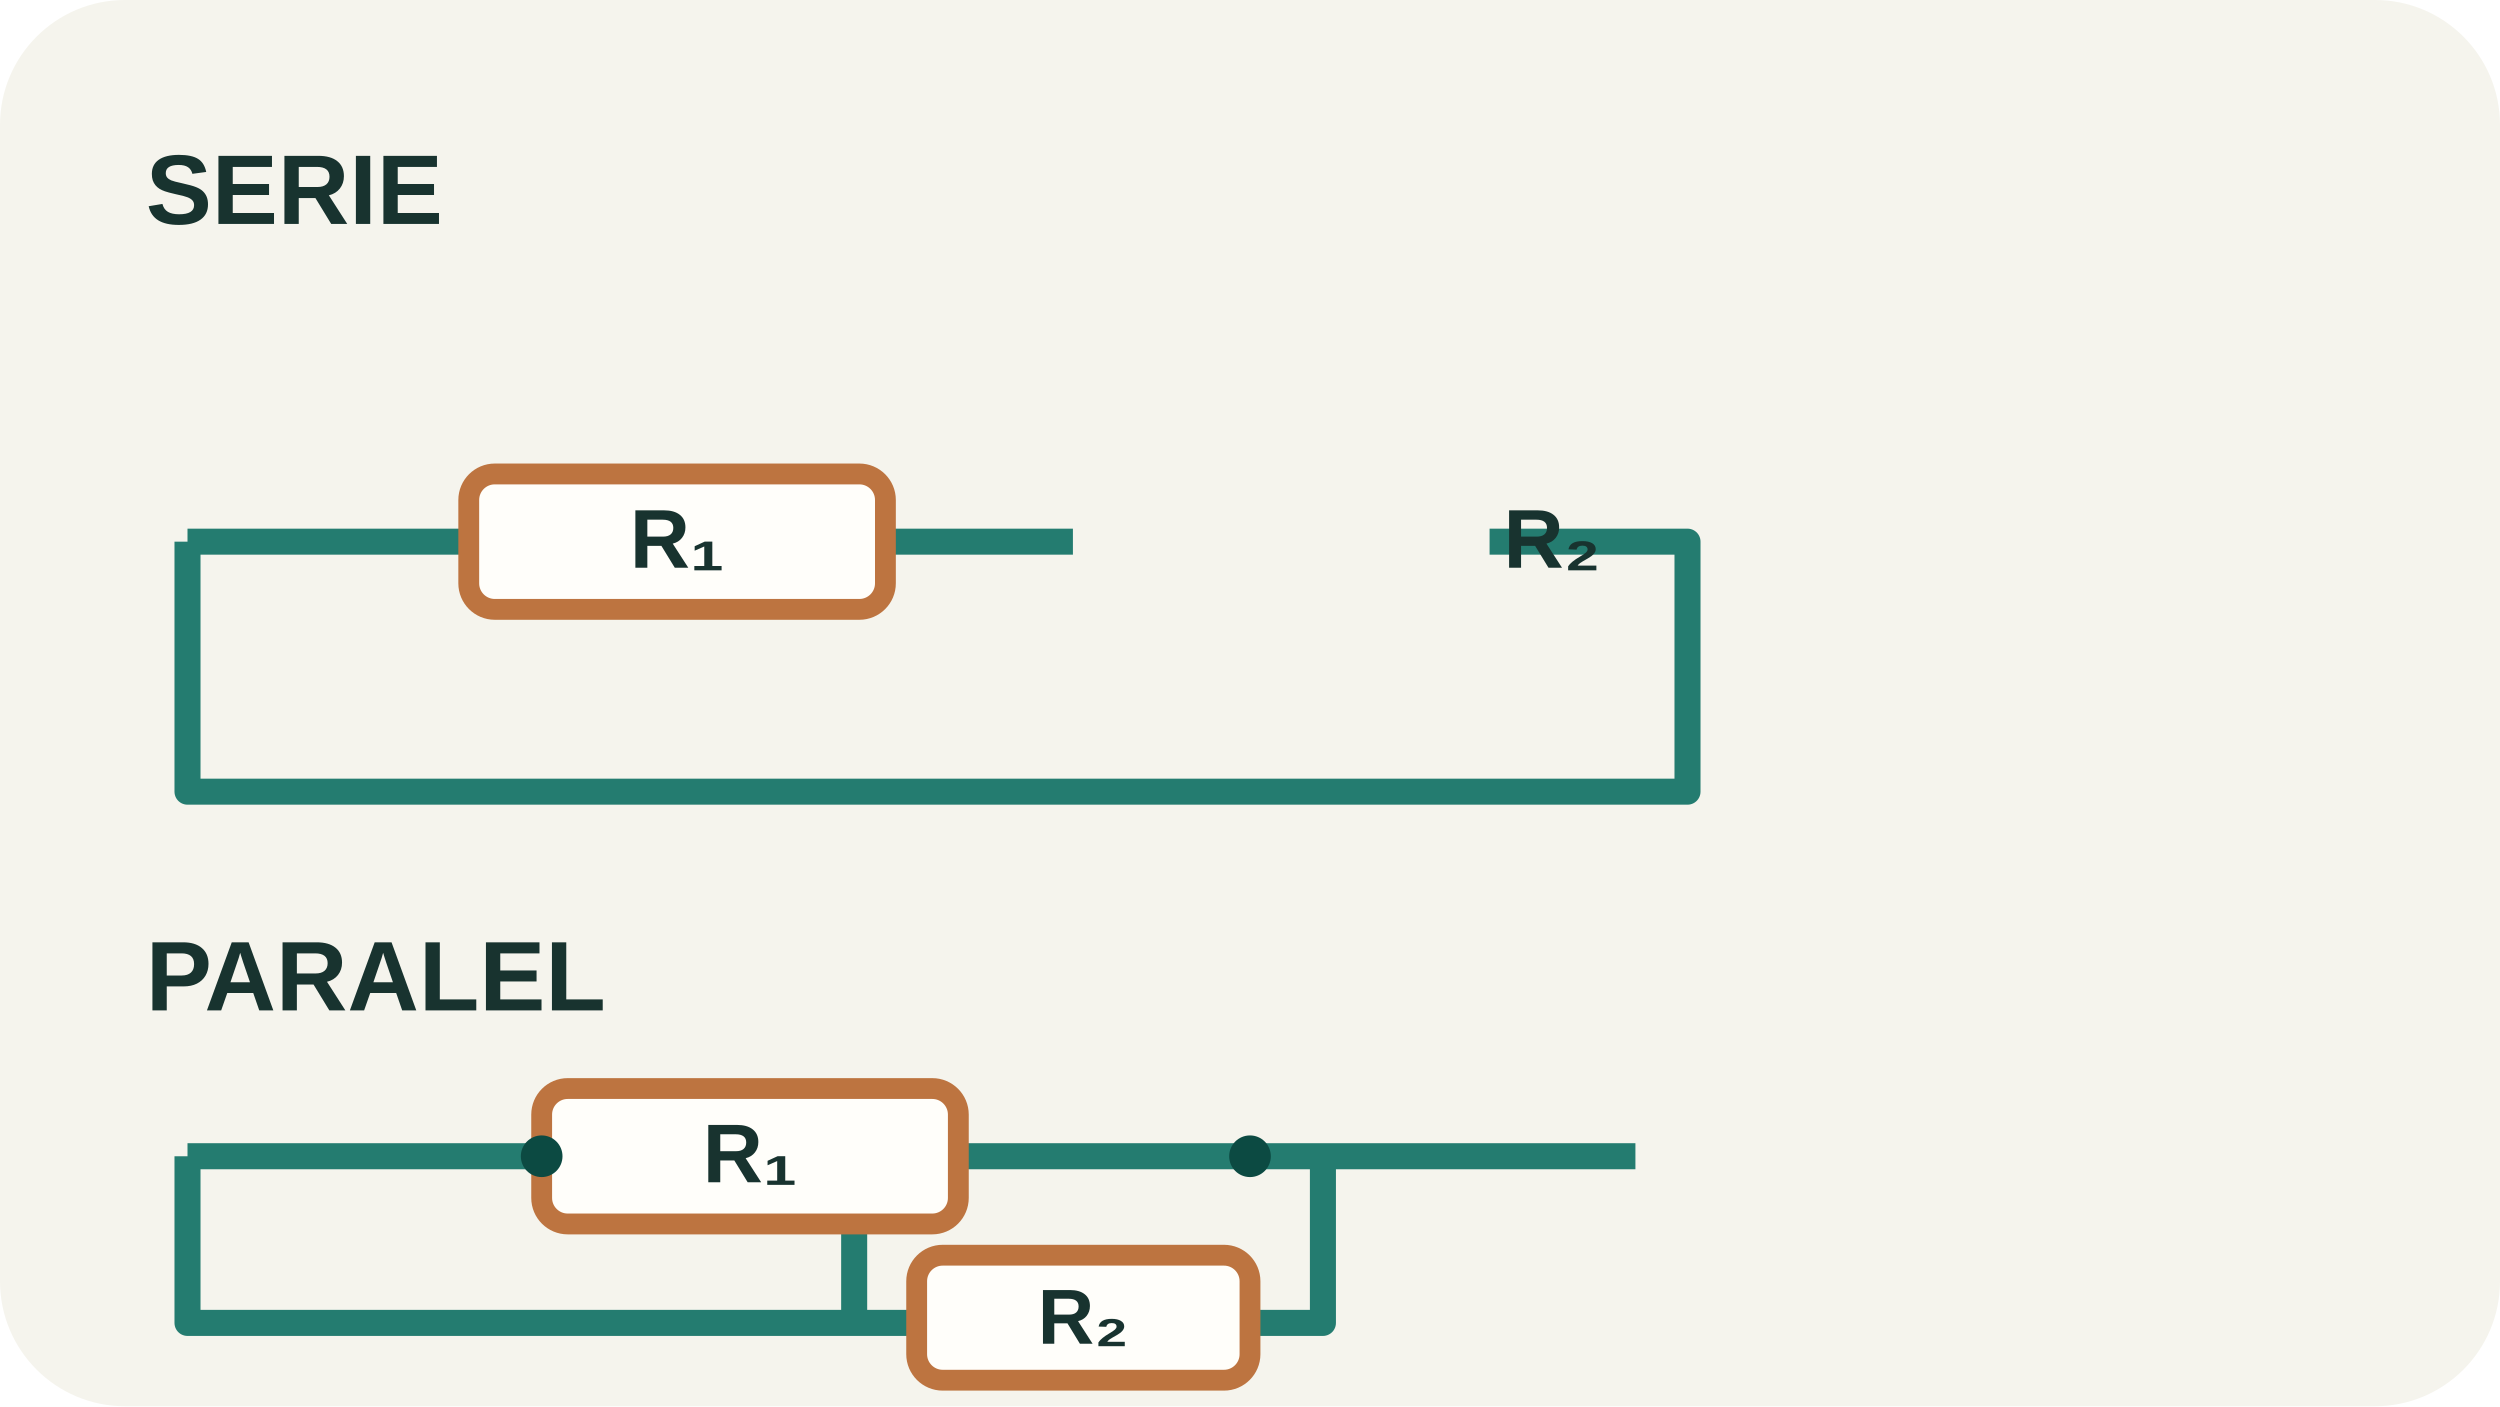
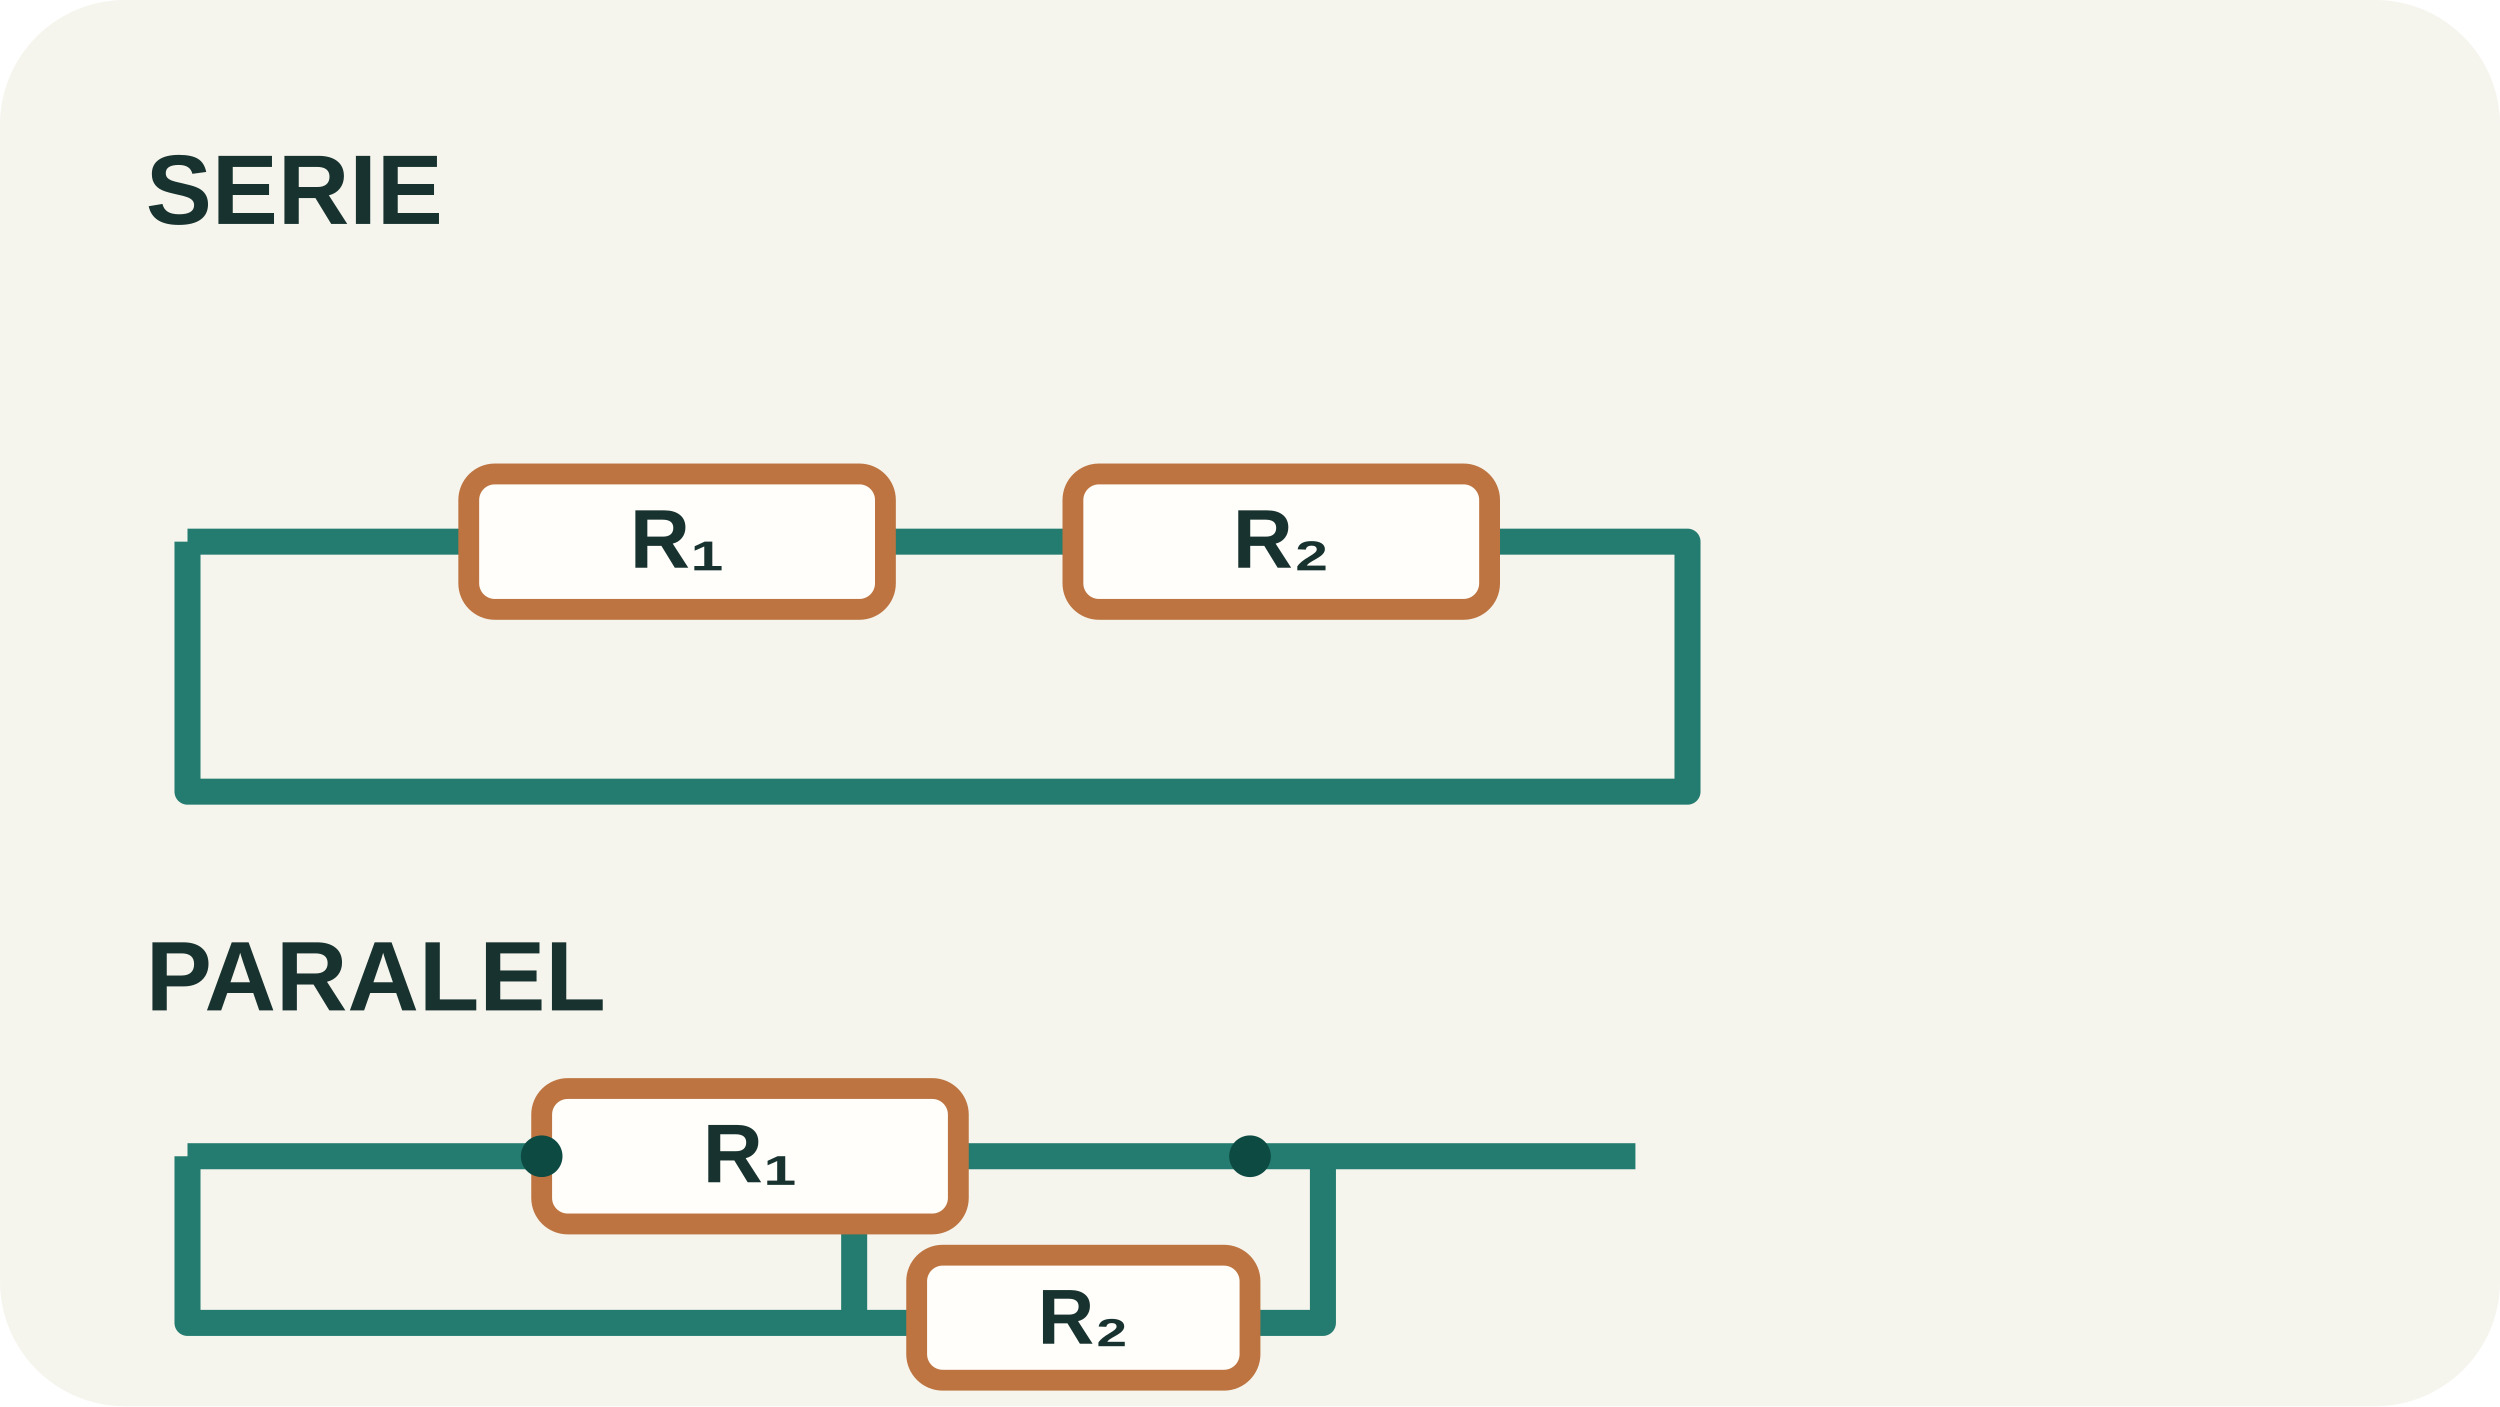
<svg xmlns="http://www.w3.org/2000/svg" viewBox="0 0 480 270" role="img" aria-labelledby="title desc">
  <rect width="480" height="270" rx="24" fill="#F5F4ED" />
  <text x="28" y="43" fill="#18332F" font-family="Arial,sans-serif" font-size="19" font-weight="700">SERIE</text>
  <path d="M36 104h54m80 0h36m80 0h38v48H36V104" fill="none" stroke="#247C70" stroke-width="5" stroke-linejoin="round" />
  <rect x="90" y="91" width="80" height="26" rx="5" fill="#FFFEFA" stroke="#BD7440" stroke-width="4" />
+   <rect x="206" y="91" width="80" height="26" rx="5" fill="#FFFEFA" stroke="#BD7440" stroke-width="4" />
  <text x="130" y="109" text-anchor="middle" fill="#18332F" font-family="Arial,sans-serif" font-size="16" font-weight="700">R₁</text>
-   <text x="298" y="109" text-anchor="middle" fill="#18332F" font-family="Arial,sans-serif" font-size="16" font-weight="700">R₂</text>
+   <text x="246" y="109" text-anchor="middle" fill="#18332F" font-family="Arial,sans-serif" font-size="16" font-weight="700">R₂</text>
  <text x="28" y="194" fill="#18332F" font-family="Arial,sans-serif" font-size="19" font-weight="700">PARALEL</text>
  <path d="M36 222h68m80 0h70m0 0h60m-60 0v32h-64m-14 0H36v-32m128 0v32" fill="none" stroke="#247C70" stroke-width="5" stroke-linejoin="round" />
  <rect x="104" y="209" width="80" height="26" rx="5" fill="#FFFEFA" stroke="#BD7440" stroke-width="4" />
  <rect x="176" y="241" width="64" height="24" rx="5" fill="#FFFEFA" stroke="#BD7440" stroke-width="4" />
  <text x="144" y="227" text-anchor="middle" fill="#18332F" font-family="Arial,sans-serif" font-size="16" font-weight="700">R₁</text>
  <text x="208" y="258" text-anchor="middle" fill="#18332F" font-family="Arial,sans-serif" font-size="15" font-weight="700">R₂</text>
  <circle cx="104" cy="222" r="4" fill="#0C4A42" />
  <circle cx="240" cy="222" r="4" fill="#0C4A42" />
</svg>
